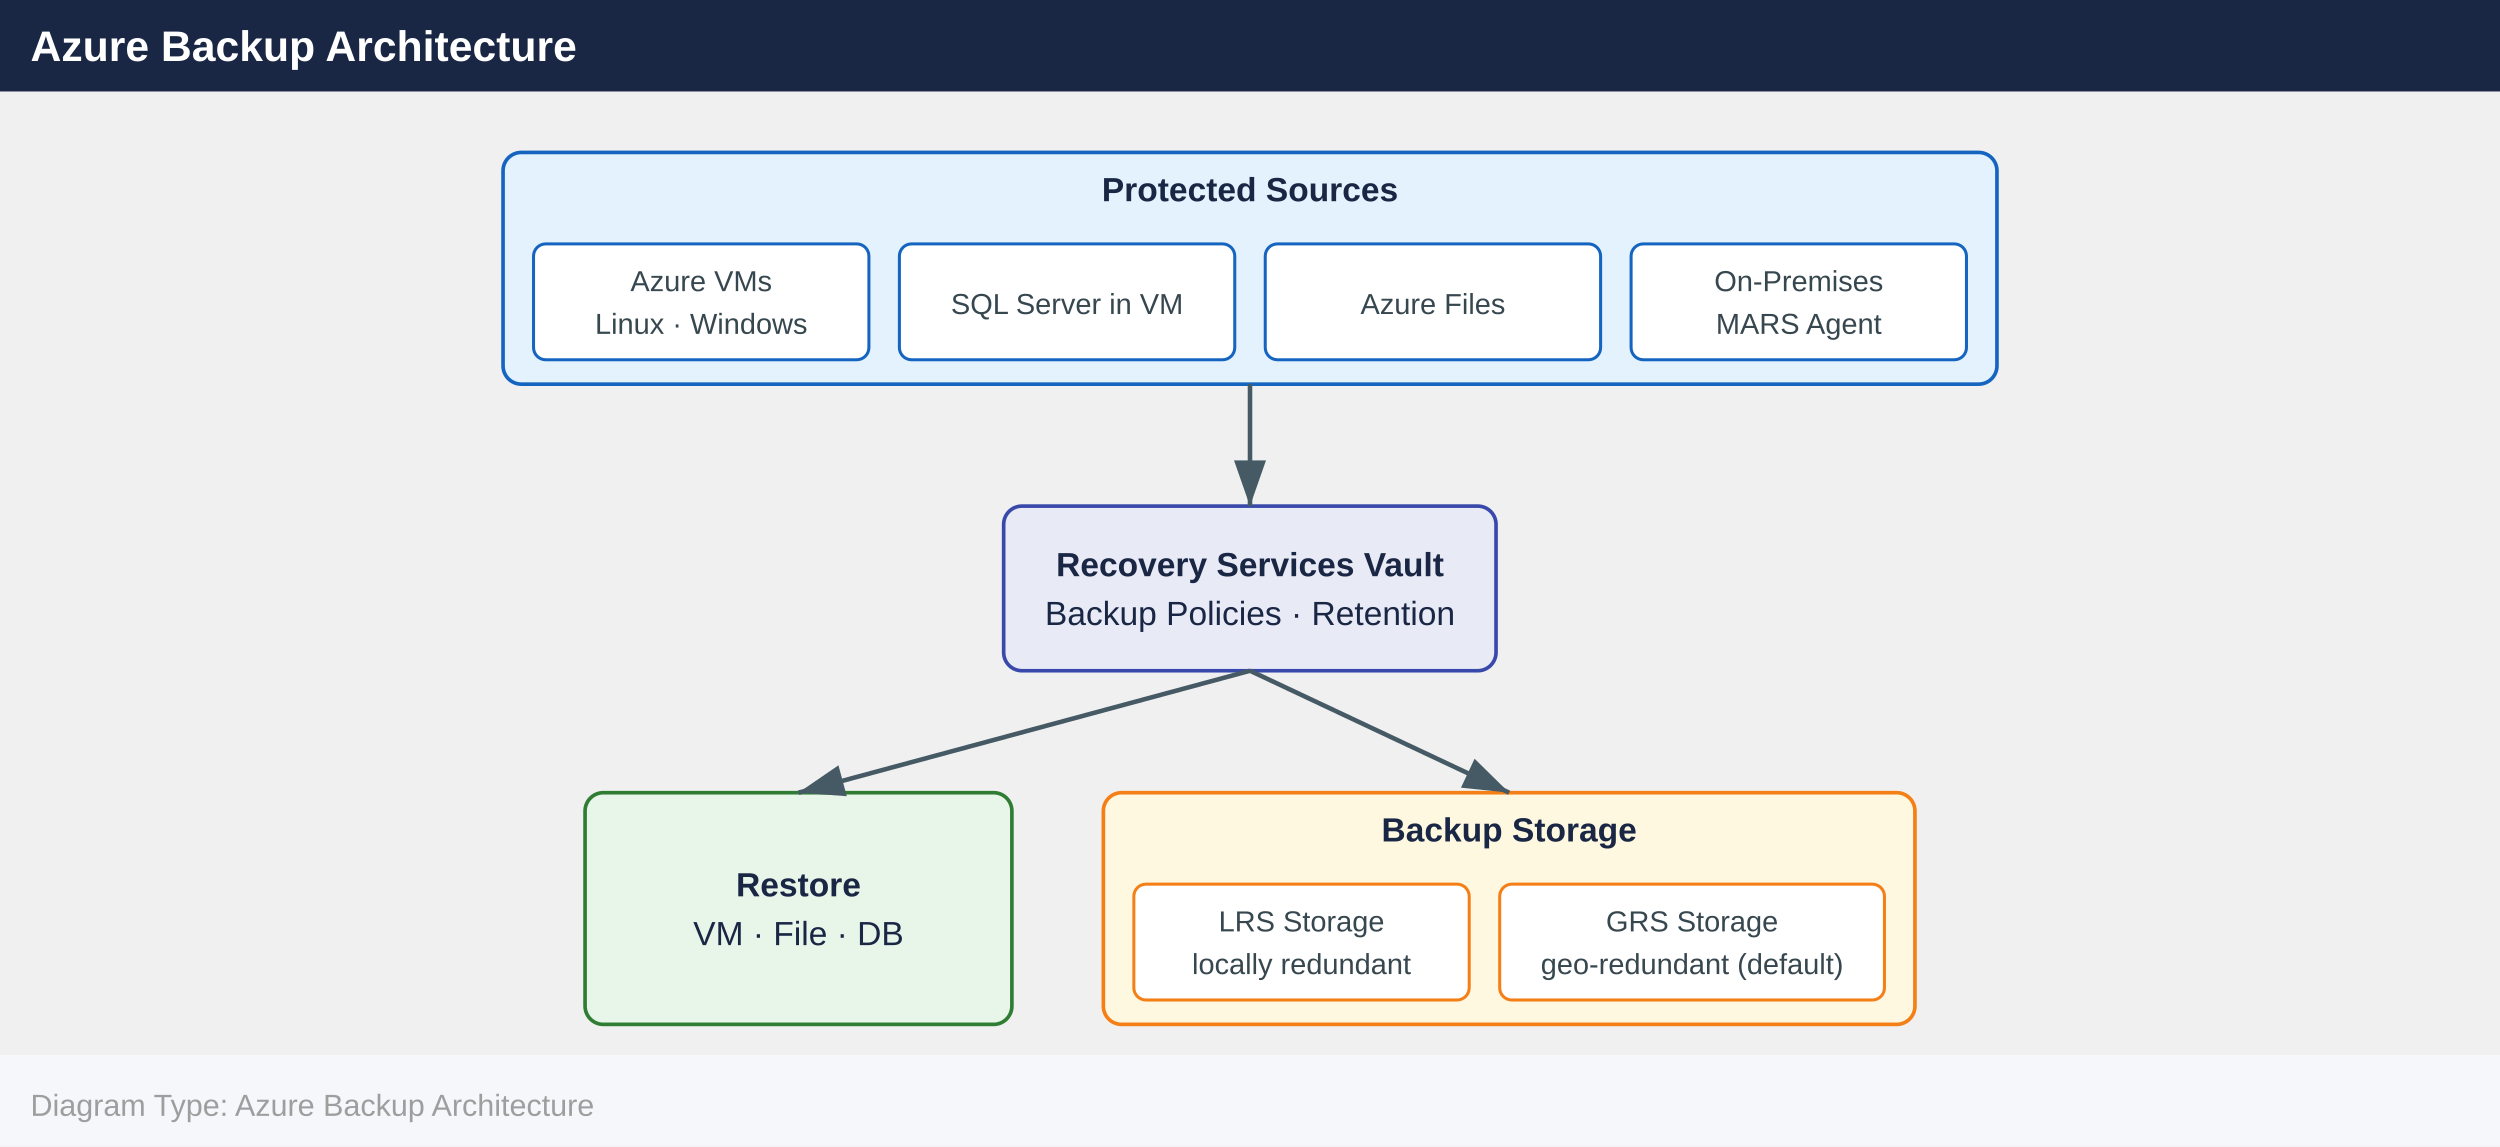
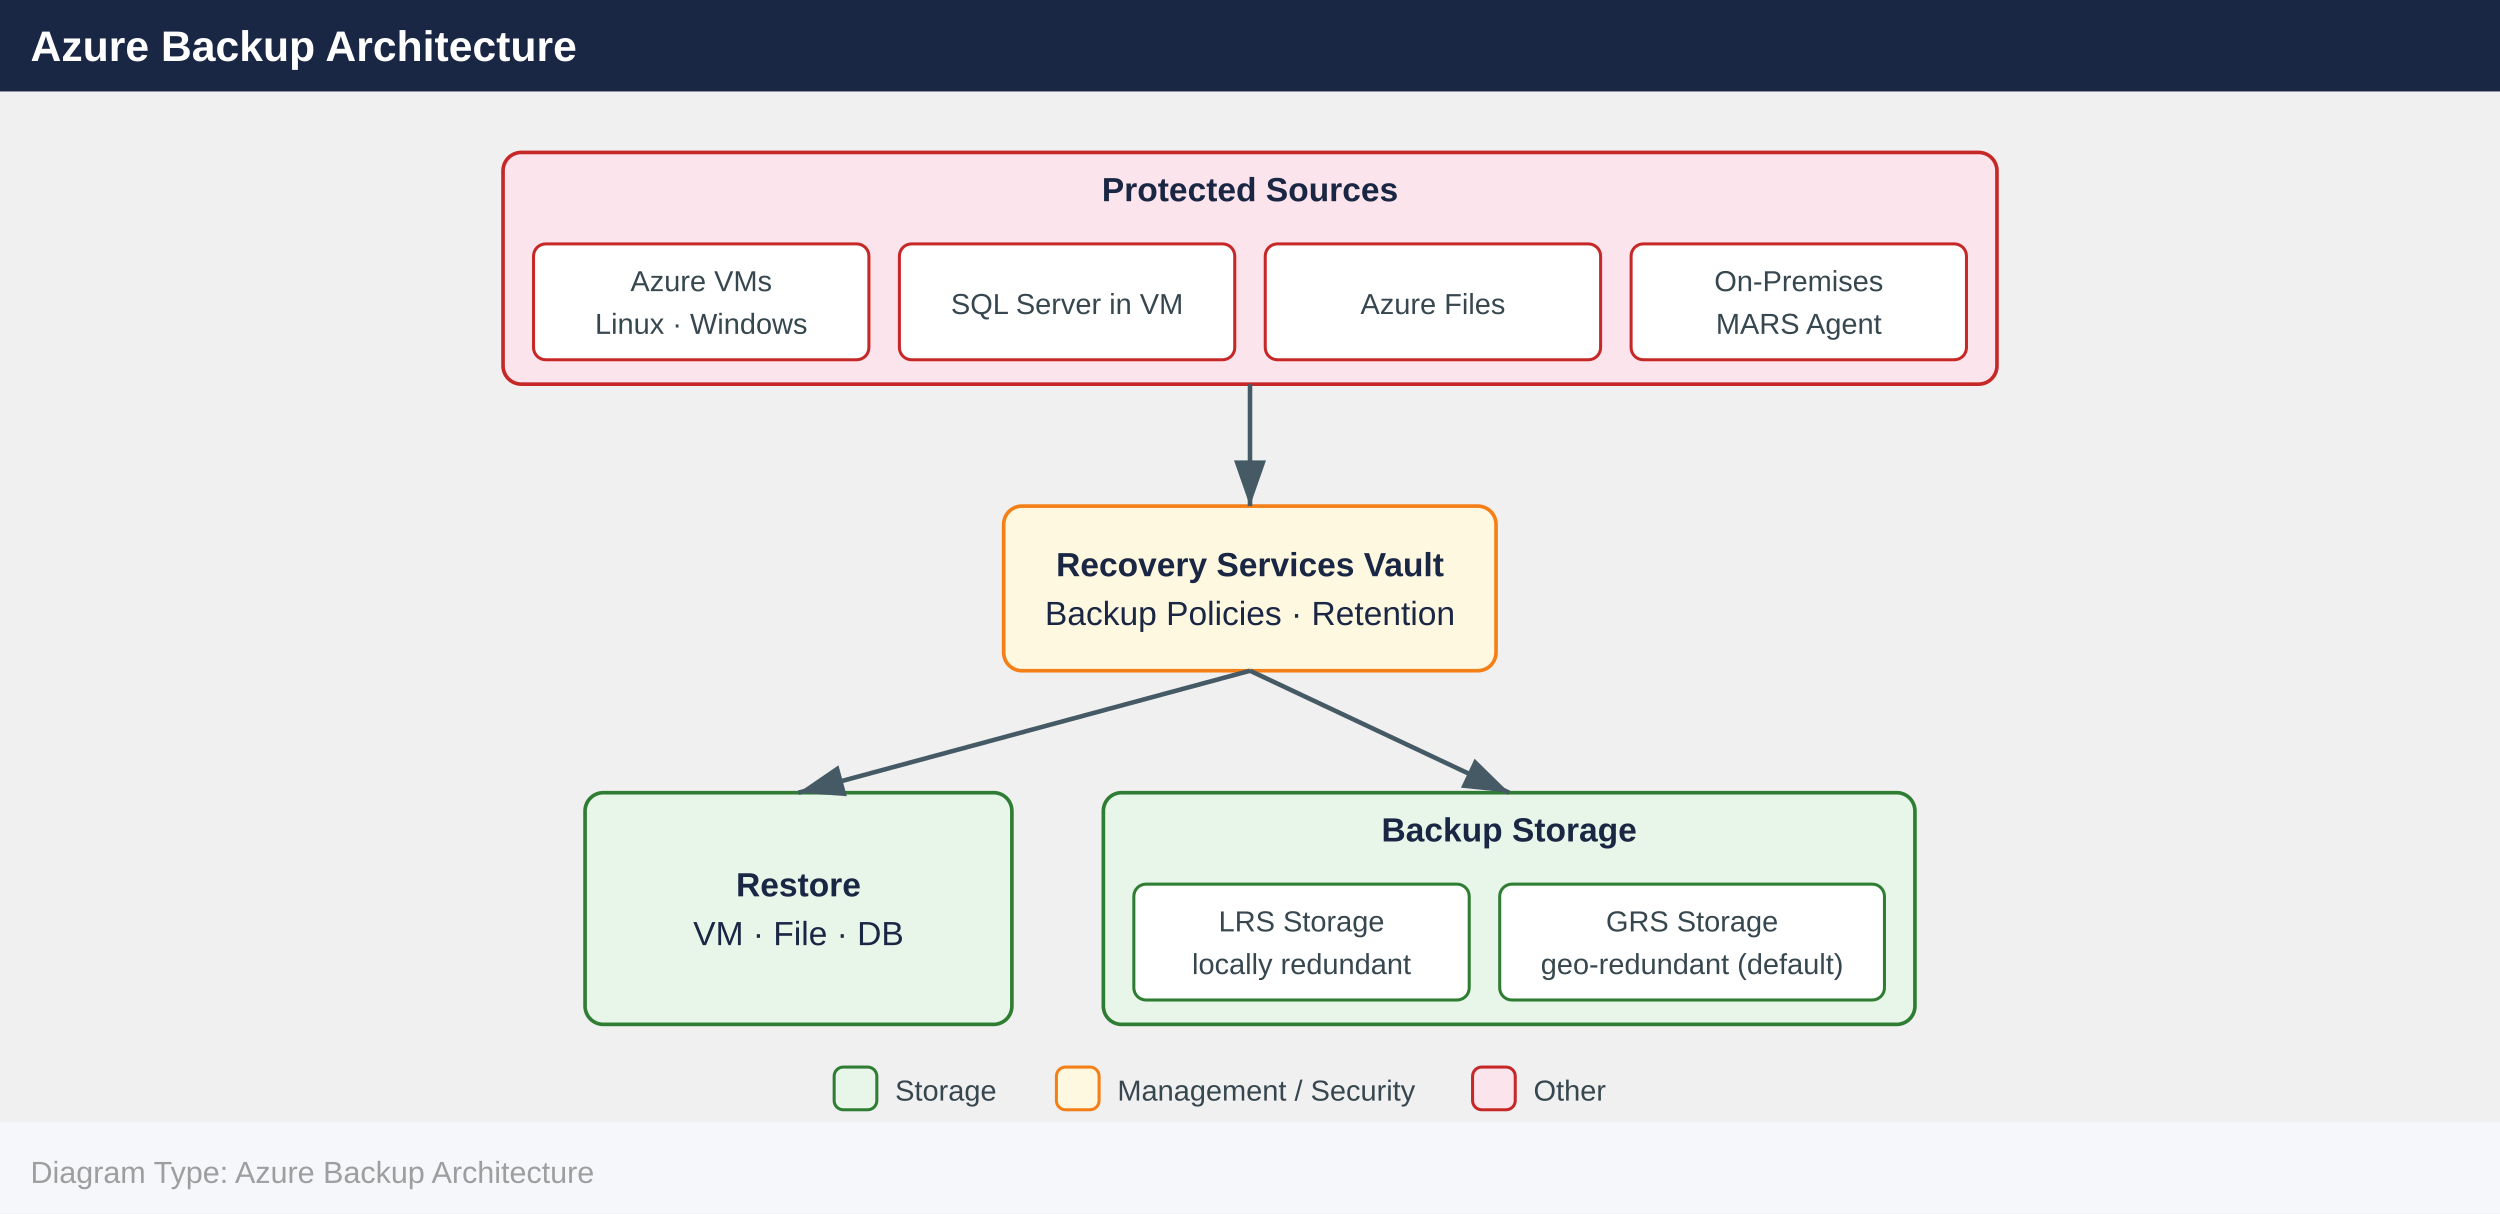
- <svg xmlns="http://www.w3.org/2000/svg" width="820" height="376" viewBox="0 0 820 376">
+ <svg xmlns="http://www.w3.org/2000/svg" width="820" height="398" viewBox="0 0 820 398">
  <defs>
    <marker id="arrowhead" markerWidth="10" markerHeight="7" refX="10" refY="3.5" orient="auto">
      <polygon points="0 0, 10 3.5, 0 7" fill="#455a64" />
    </marker>
  </defs>
  <rect x="0" y="0" width="820" height="30" fill="#1a2744" />
  <text x="10" y="20" font-family="Arial,Helvetica,sans-serif" font-size="14" font-weight="bold" fill="#ffffff">Azure Backup Architecture</text>
-   <rect x="165.0" y="50.0" width="490.0" height="76.0" rx="6" fill="#e3f2fd" stroke="#1565c0" stroke-width="1.2" />
+   <rect x="165.0" y="50.0" width="490.0" height="76.0" rx="6" fill="#fce4ec" stroke="#c62828" stroke-width="1.2" />
  <text x="410.0" y="66.0" text-anchor="middle" font-family="Arial,Helvetica,sans-serif" font-size="11" font-weight="700" fill="#1a2744">Protected Sources</text>
-   <rect x="175.0" y="80.0" width="110.0" height="38.0" rx="4" fill="#ffffff" stroke="#1565c0" stroke-width="1" />
+   <rect x="175.0" y="80.0" width="110.0" height="38.0" rx="4" fill="#ffffff" stroke="#c62828" stroke-width="1" />
  <text x="230.0" y="95.5" text-anchor="middle" font-family="Arial,Helvetica,sans-serif" font-size="9.5" fill="#37474f">Azure VMs</text>
  <text x="230.0" y="109.5" text-anchor="middle" font-family="Arial,Helvetica,sans-serif" font-size="9.5" fill="#37474f">Linux · Windows</text>
-   <rect x="295.0" y="80.0" width="110.0" height="38.0" rx="4" fill="#ffffff" stroke="#1565c0" stroke-width="1" />
+   <rect x="295.0" y="80.0" width="110.0" height="38.0" rx="4" fill="#ffffff" stroke="#c62828" stroke-width="1" />
  <text x="350.0" y="103.0" text-anchor="middle" font-family="Arial,Helvetica,sans-serif" font-size="9.5" fill="#37474f">SQL Server in VM</text>
-   <rect x="415.0" y="80.0" width="110.0" height="38.0" rx="4" fill="#ffffff" stroke="#1565c0" stroke-width="1" />
+   <rect x="415.0" y="80.0" width="110.0" height="38.0" rx="4" fill="#ffffff" stroke="#c62828" stroke-width="1" />
  <text x="470.0" y="103.0" text-anchor="middle" font-family="Arial,Helvetica,sans-serif" font-size="9.5" fill="#37474f">Azure Files</text>
-   <rect x="535.0" y="80.0" width="110.0" height="38.0" rx="4" fill="#ffffff" stroke="#1565c0" stroke-width="1" />
+   <rect x="535.0" y="80.0" width="110.0" height="38.0" rx="4" fill="#ffffff" stroke="#c62828" stroke-width="1" />
  <text x="590.0" y="95.5" text-anchor="middle" font-family="Arial,Helvetica,sans-serif" font-size="9.5" fill="#37474f">On-Premises</text>
  <text x="590.0" y="109.5" text-anchor="middle" font-family="Arial,Helvetica,sans-serif" font-size="9.5" fill="#37474f">MARS Agent</text>
-   <rect x="329.2" y="166.0" width="161.5" height="54.0" rx="6" fill="#e8eaf6" stroke="#3949ab" stroke-width="1.2" />
+   <rect x="329.2" y="166.0" width="161.5" height="54.0" rx="6" fill="#fff8e1" stroke="#f57f17" stroke-width="1.2" />
  <text x="410.0" y="189.0" text-anchor="middle" font-family="Arial,Helvetica,sans-serif" font-size="11" font-weight="700" fill="#1a2744">Recovery Services Vault</text>
  <text x="410.0" y="205.0" text-anchor="middle" font-family="Arial,Helvetica,sans-serif" font-size="11" font-weight="400" fill="#1a2744">Backup Policies · Retention</text>
  <rect x="191.9" y="260.0" width="140.0" height="76.0" rx="6" fill="#e8f5e9" stroke="#2e7d32" stroke-width="1.2" />
  <text x="261.9" y="294.0" text-anchor="middle" font-family="Arial,Helvetica,sans-serif" font-size="11" font-weight="700" fill="#1a2744">Restore</text>
  <text x="261.9" y="310.0" text-anchor="middle" font-family="Arial,Helvetica,sans-serif" font-size="11" font-weight="400" fill="#1a2744">VM · File · DB</text>
-   <rect x="361.9" y="260.0" width="266.2" height="76.0" rx="6" fill="#fff8e1" stroke="#f57f17" stroke-width="1.2" />
+   <rect x="361.9" y="260.0" width="266.2" height="76.0" rx="6" fill="#e8f5e9" stroke="#2e7d32" stroke-width="1.2" />
  <text x="495.0" y="276.0" text-anchor="middle" font-family="Arial,Helvetica,sans-serif" font-size="11" font-weight="700" fill="#1a2744">Backup Storage</text>
-   <rect x="371.9" y="290.0" width="110.0" height="38.0" rx="4" fill="#ffffff" stroke="#f57f17" stroke-width="1" />
+   <rect x="371.9" y="290.0" width="110.0" height="38.0" rx="4" fill="#ffffff" stroke="#2e7d32" stroke-width="1" />
  <text x="426.9" y="305.5" text-anchor="middle" font-family="Arial,Helvetica,sans-serif" font-size="9.5" fill="#37474f">LRS Storage</text>
  <text x="426.9" y="319.5" text-anchor="middle" font-family="Arial,Helvetica,sans-serif" font-size="9.5" fill="#37474f">locally redundant</text>
-   <rect x="491.9" y="290.0" width="126.2" height="38.0" rx="4" fill="#ffffff" stroke="#f57f17" stroke-width="1" />
+   <rect x="491.9" y="290.0" width="126.2" height="38.0" rx="4" fill="#ffffff" stroke="#2e7d32" stroke-width="1" />
  <text x="555.0" y="305.5" text-anchor="middle" font-family="Arial,Helvetica,sans-serif" font-size="9.5" fill="#37474f">GRS Storage</text>
  <text x="555.0" y="319.5" text-anchor="middle" font-family="Arial,Helvetica,sans-serif" font-size="9.5" fill="#37474f">geo-redundant (default)</text>
  <line x1="410.0" y1="126.0" x2="410.0" y2="166.0" stroke="#455a64" stroke-width="1.5" marker-end="url(#arrowhead)" />
+   <line x1="410.0" y1="220.0" x2="261.9" y2="260.0" stroke="#455a64" stroke-width="1.5" marker-end="url(#arrowhead)" />
  <line x1="410.0" y1="220.0" x2="495.0" y2="260.0" stroke="#455a64" stroke-width="1.5" marker-end="url(#arrowhead)" />
-   <line x1="410.0" y1="220.0" x2="261.9" y2="260.0" stroke="#455a64" stroke-width="1.5" marker-end="url(#arrowhead)" />
-   <rect x="0" y="346.0" width="820" height="30" fill="#f5f7fa" />
-   <text x="10" y="366.0" font-family="Arial,Helvetica,sans-serif" font-size="10" fill="#9e9e9e">Diagram Type: Azure Backup Architecture</text>
+   <rect x="273.6" y="350.0" width="14" height="14" rx="3" fill="#e8f5e9" stroke="#2e7d32" stroke-width="1" />
+   <text x="293.6" y="361.0" font-family="Arial,Helvetica,sans-serif" font-size="9.5" fill="#37474f">Storage</text>
+   <rect x="346.5" y="350.0" width="14" height="14" rx="3" fill="#fff8e1" stroke="#f57f17" stroke-width="1" />
+   <text x="366.5" y="361.0" font-family="Arial,Helvetica,sans-serif" font-size="9.5" fill="#37474f">Management / Security</text>
+   <rect x="483.0" y="350.0" width="14" height="14" rx="3" fill="#fce4ec" stroke="#c62828" stroke-width="1" />
+   <text x="503.0" y="361.0" font-family="Arial,Helvetica,sans-serif" font-size="9.5" fill="#37474f">Other</text>
+   <rect x="0" y="368.0" width="820" height="30" fill="#f5f7fa" />
+   <text x="10" y="388.0" font-family="Arial,Helvetica,sans-serif" font-size="10" fill="#9e9e9e">Diagram Type: Azure Backup Architecture</text>
</svg>
